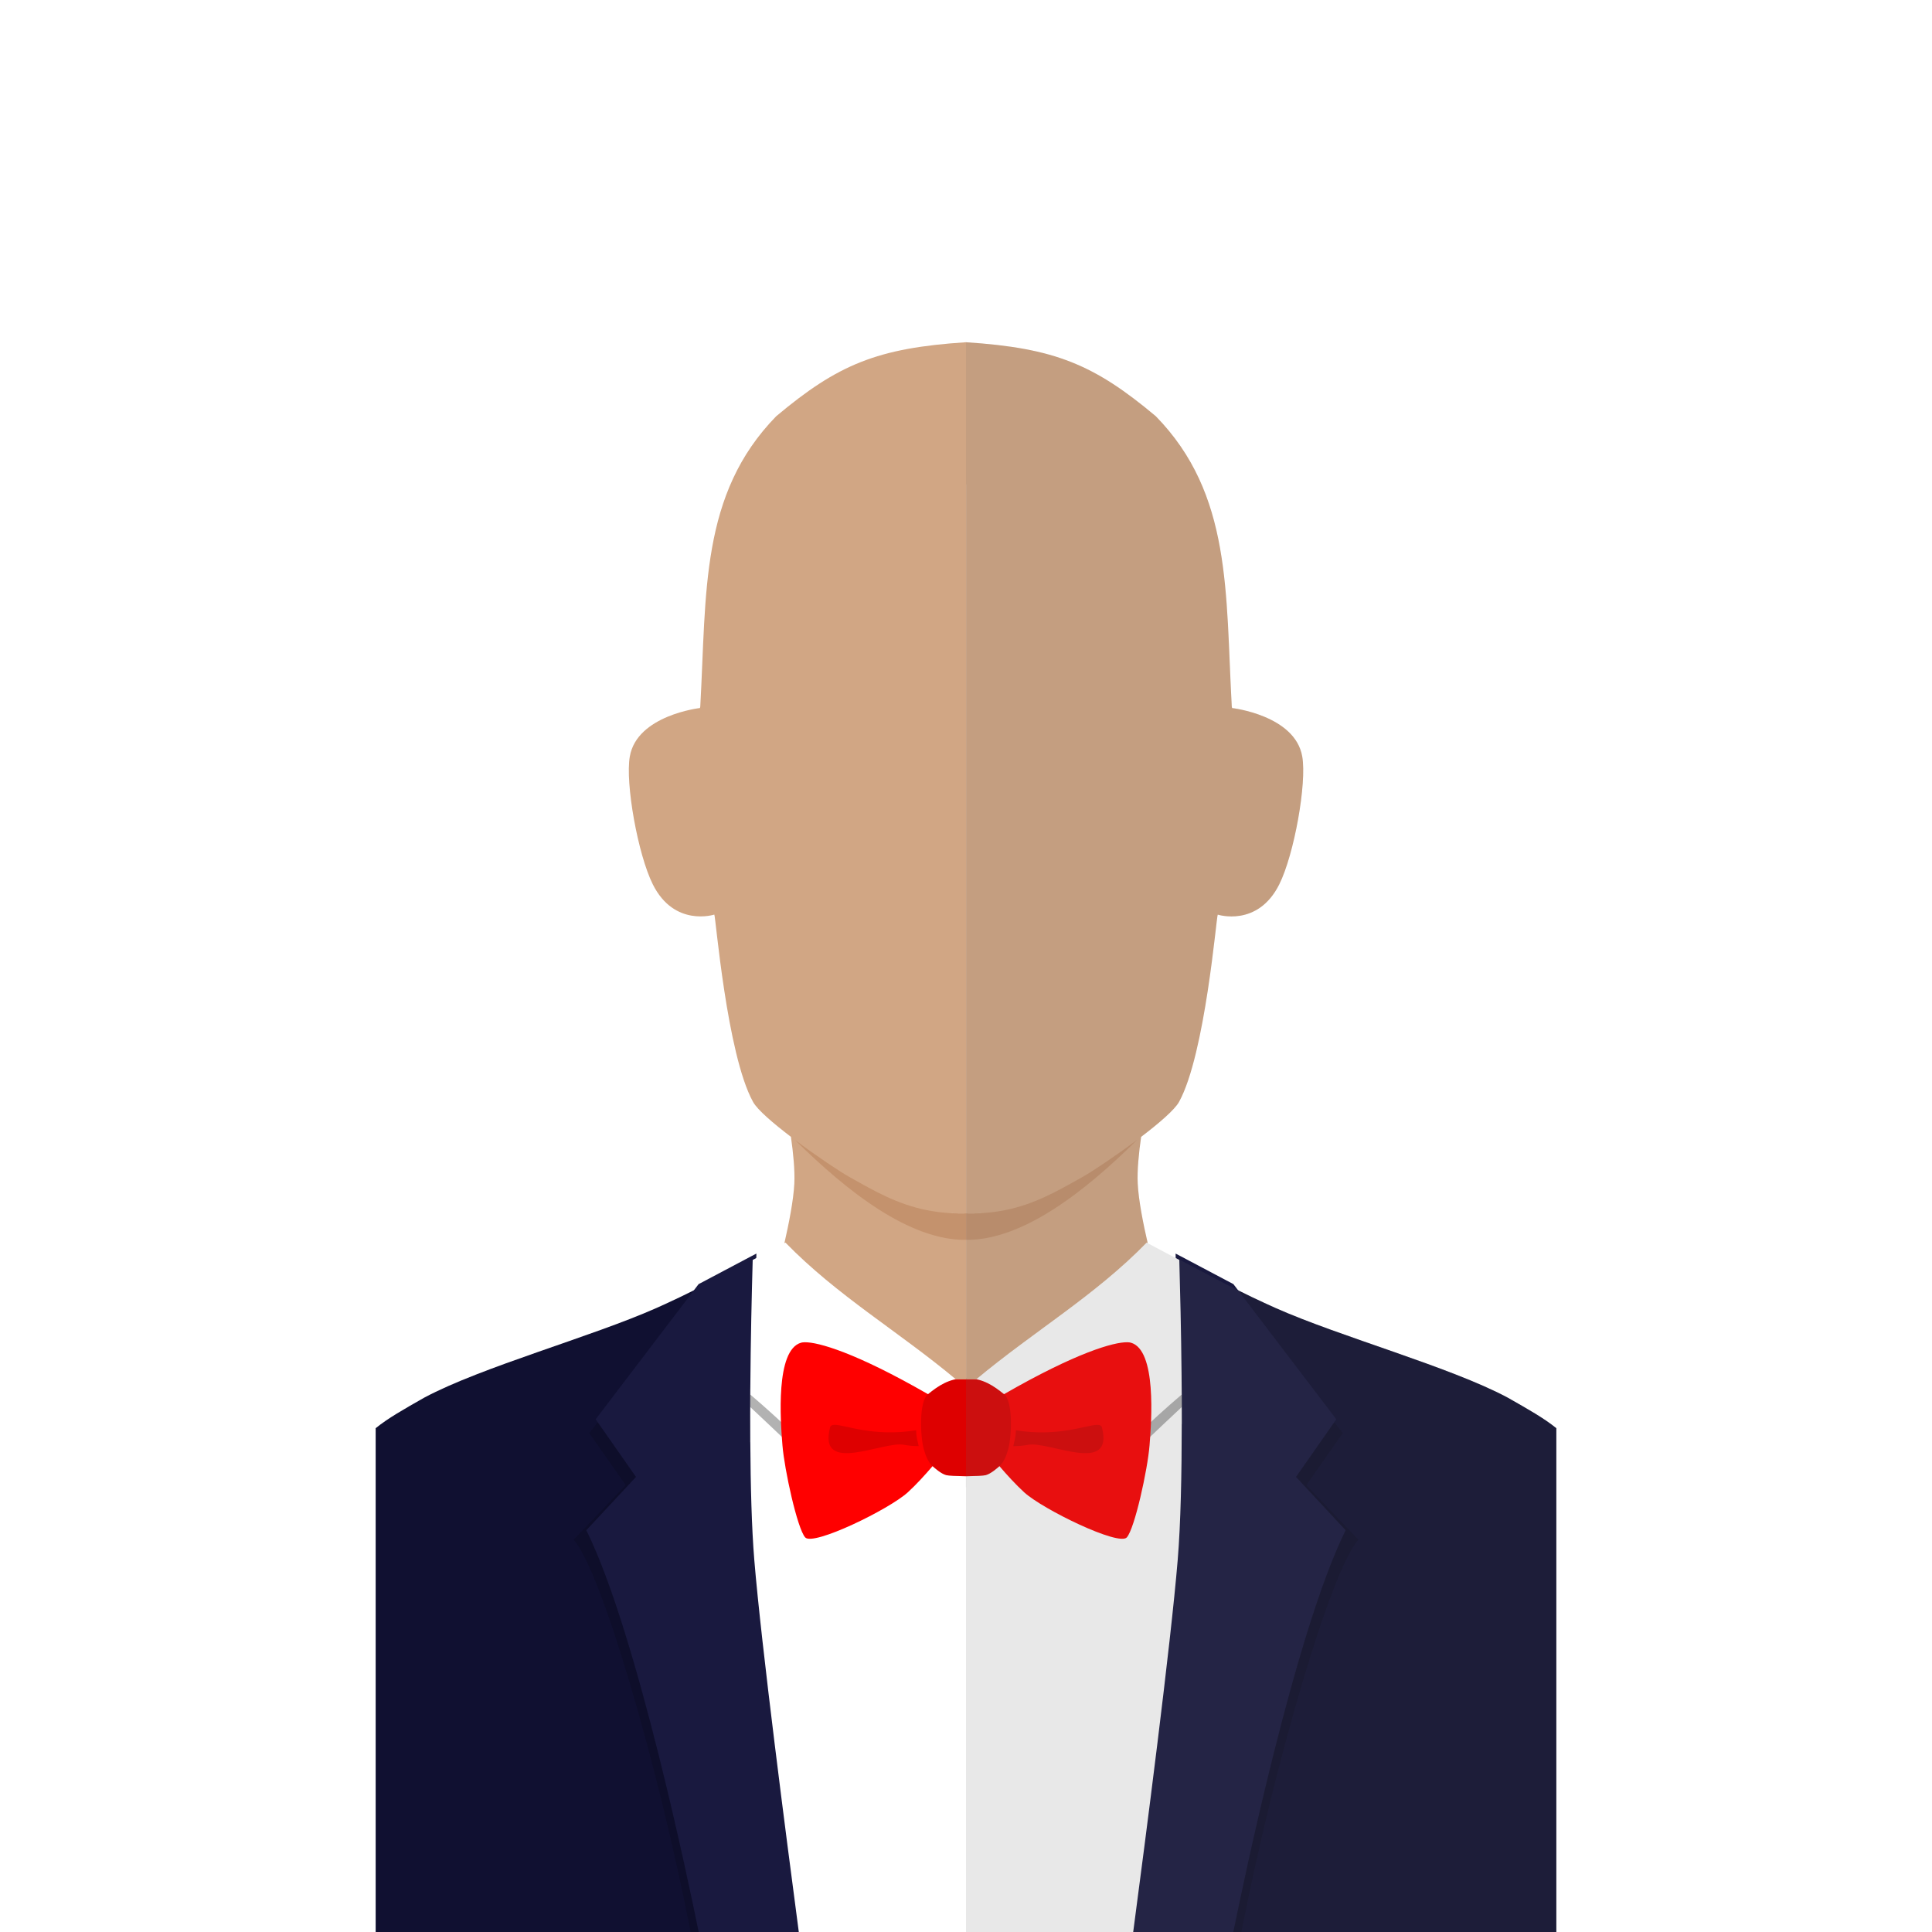
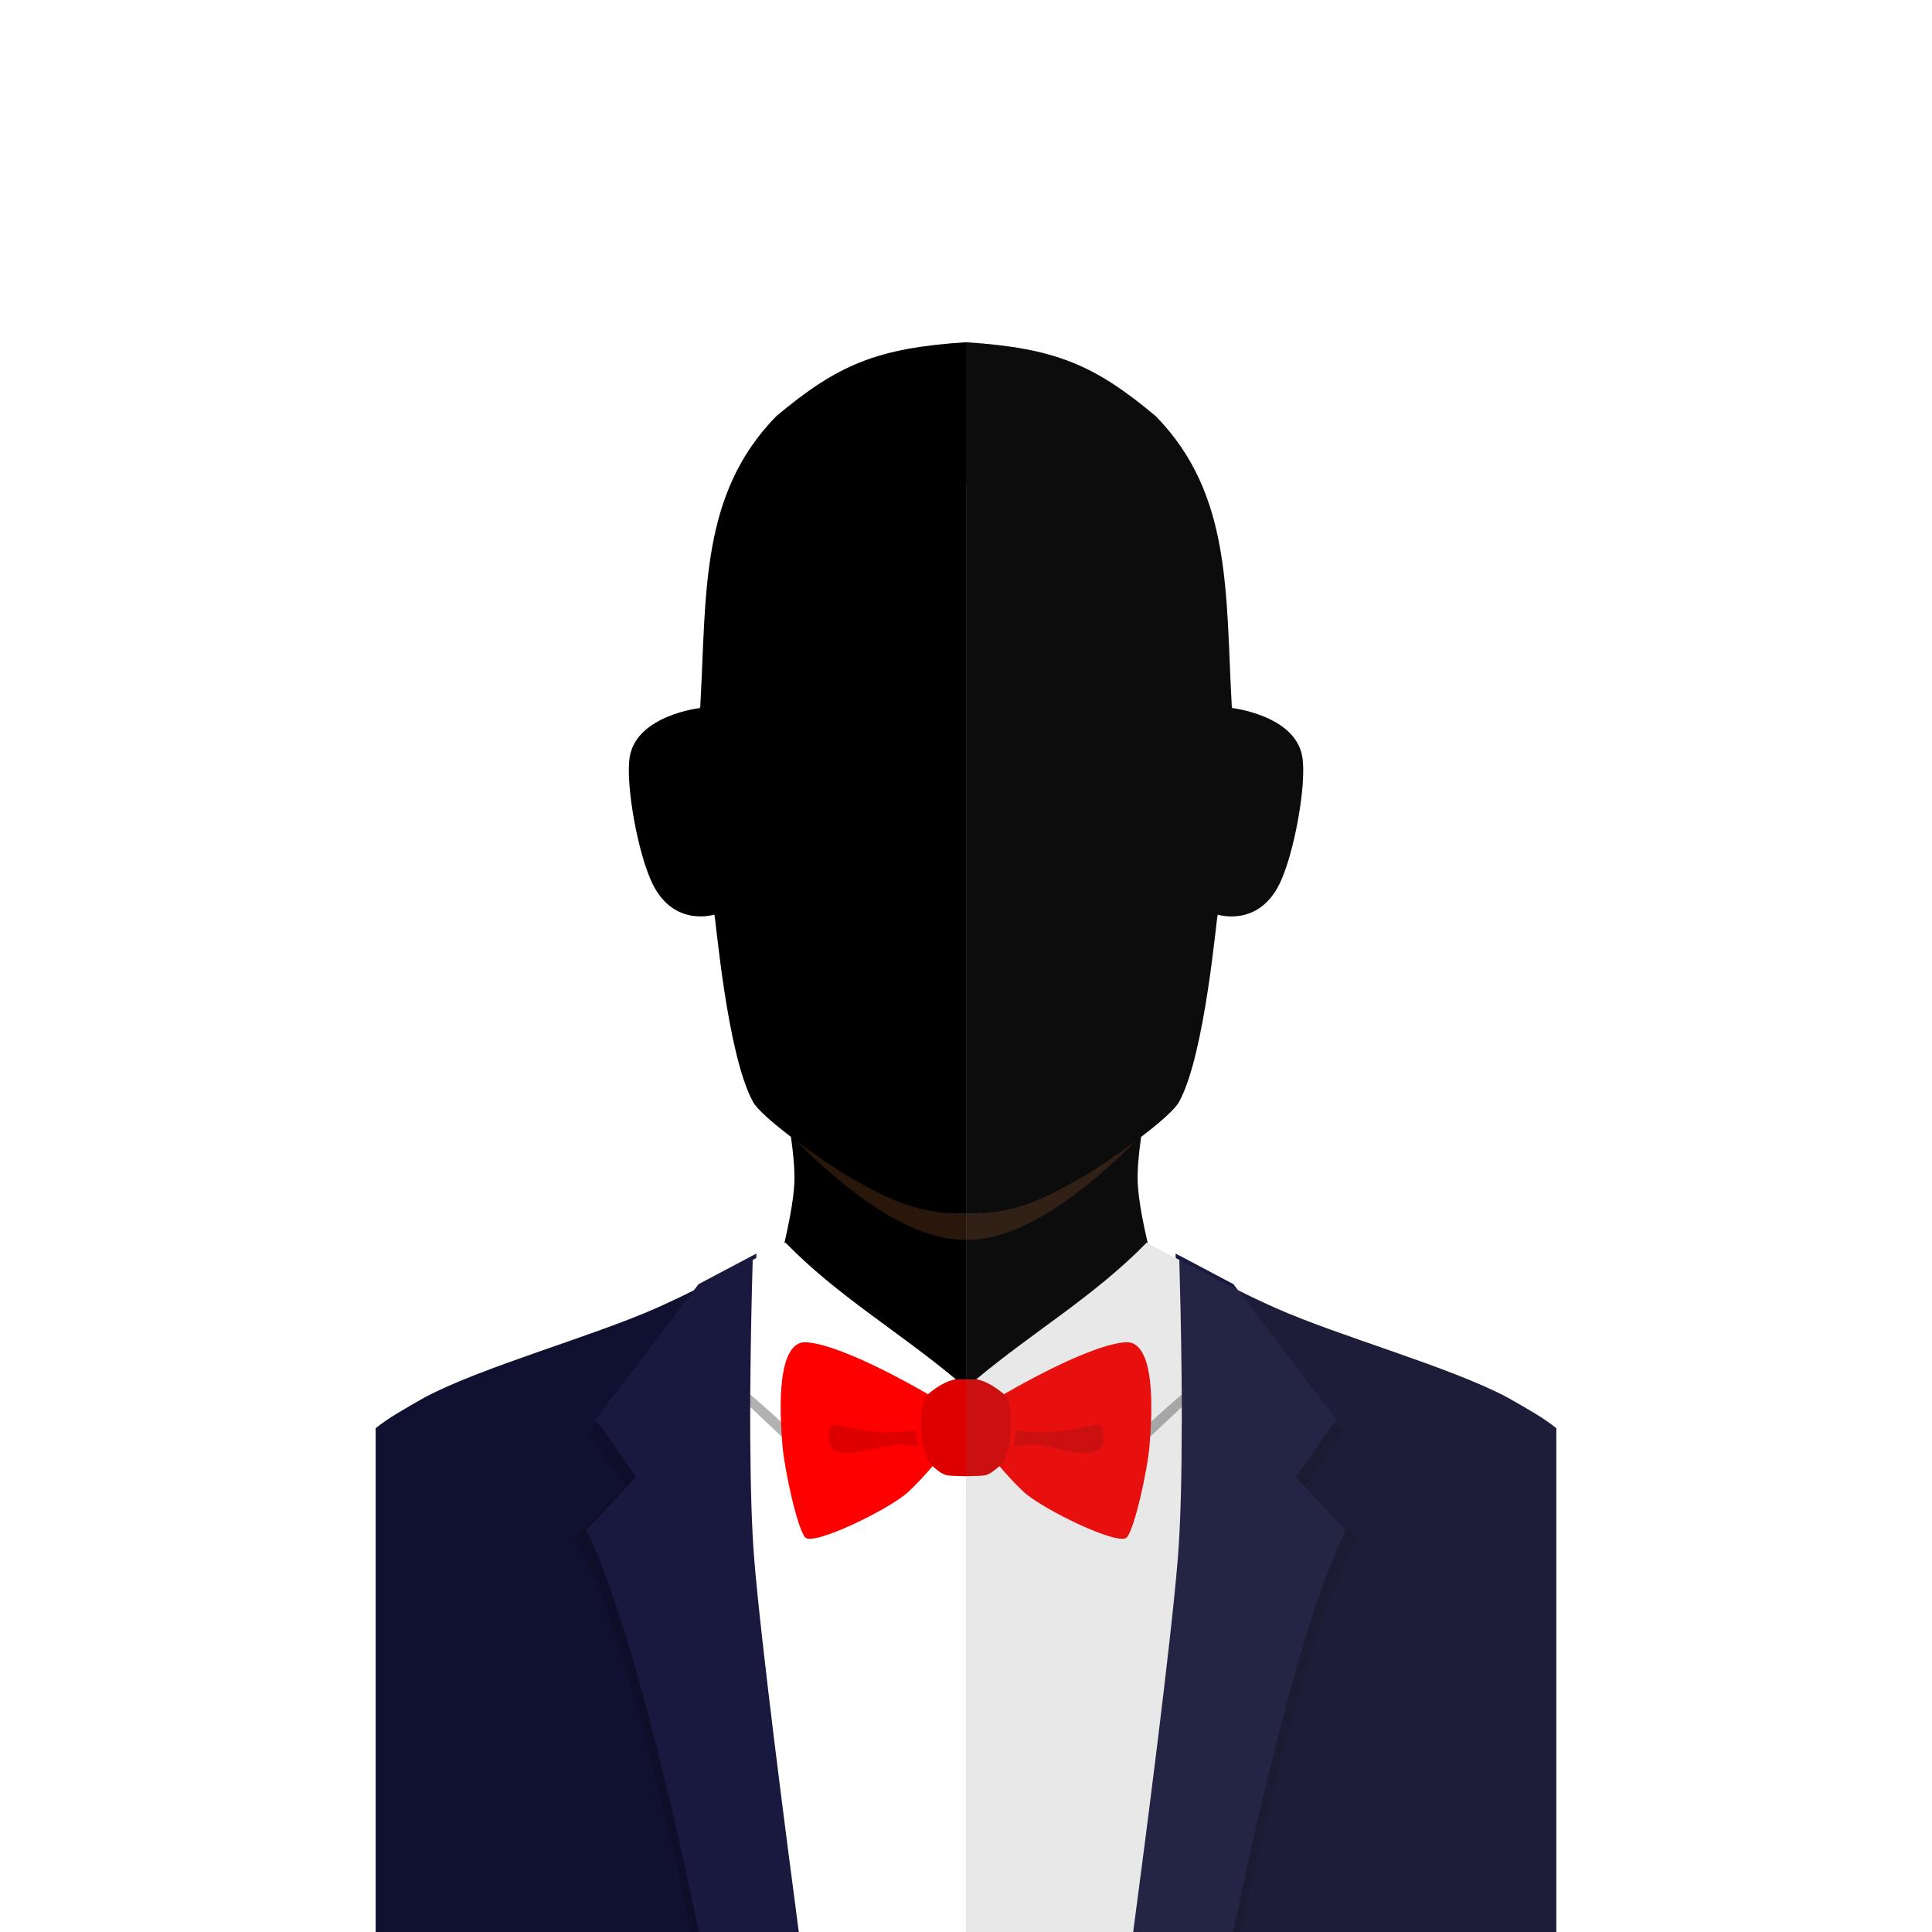
<svg xmlns="http://www.w3.org/2000/svg" height="500px" width="500px" viewBox="0 0 44 72" id="body-svg">
  <defs />
-   <g id="Body" style="display: inline;">
-     <path id="Suit" d="M 12.275 47.871 C 11.685 48.184 10.975 48.518 10.467 48.744 C 8.058 49.815 3.955 50.94 1.816 52.083 C 1.054 52.516 0.459 52.852 0 53.225 L 0 72 L 12.173 72 C 11.822 70.262 9.874 60.867 8.009 57.051 L 9.871 55.051 L 8.515 52.895 L 12.275 47.871 z M 31.725 47.871 L 35.485 52.895 L 34.129 55.051 L 35.991 57.051 C 34.126 60.867 32.178 70.262 31.826 72 L 44 72 L 44 53.225 C 43.541 52.852 42.946 52.516 42.183 52.083 C 40.045 50.94 35.942 49.815 33.533 48.744 C 33.025 48.518 32.315 48.184 31.725 47.871 z " style="fill-rule: evenodd; fill: rgb(16, 16, 49);" />
-     <path id="LapelShadow" d="M 8.362 52.896 L 7.962 53.407 L 9.32 55.347 L 7.38 57.379 C 8.412 58.533 10.529 65.793 11.739 72 L 12.173 72 C 11.822 70.263 9.874 60.868 8.009 57.052 L 9.871 55.052 L 8.362 52.896 z M 35.638 52.896 L 34.129 55.052 L 35.991 57.052 C 34.126 60.868 32.178 70.263 31.826 72 L 32.261 72 C 33.471 65.793 35.588 58.533 36.62 57.379 L 34.68 55.347 L 36.038 53.407 L 35.638 52.896 z " style="fill: rgb(0, 0, 0); fill-rule: evenodd; fill-opacity: 0.15;" />
-     <path id="Lapel" d="M 14.189 46.717 L 13.988 46.822 C 13.68 46.986 12.807 47.447 12.061 47.842 L 12.035 47.855 L 8.199 52.892 L 9.701 55.041 L 7.85 57.028 L 7.89 57.109 C 8.812 58.995 9.768 62.299 10.531 65.338 C 11.289 68.357 11.858 71.113 12.038 72 L 15.903 72 L 15.9 71.982 C 15.44 68.508 14.503 61.293 14.242 58.119 C 13.996 55.124 14.103 49.784 14.184 46.943 L 14.189 46.717 z M 29.811 46.717 L 29.816 46.943 C 29.897 49.784 30.004 55.124 29.758 58.119 C 29.497 61.293 28.56 68.508 28.1 71.982 L 28.097 72 L 31.963 72 C 32.143 71.113 32.711 68.357 33.469 65.338 C 34.232 62.299 35.188 58.995 36.109 57.109 L 36.149 57.028 L 34.299 55.041 L 35.801 52.892 L 31.965 47.855 L 31.94 47.842 C 31.193 47.447 30.32 46.986 30.012 46.822 L 29.811 46.717 z " style="fill-rule: evenodd; fill: rgb(25, 25, 63);" />
-     <path id="Shirt" d="M 15.27 46.309 C 15.202 46.344 14.329 46.807 14.051 46.954 C 14.015 48.217 13.975 49.912 13.962 51.753 L 13.961 51.752 C 13.956 52.414 13.956 53.084 13.96 53.745 L 13.962 53.748 C 13.972 55.374 14.012 56.935 14.11 58.13 C 14.372 61.314 15.309 68.525 15.769 72 L 18.12 72 L 21.999 72 L 21.999 55.421 L 22.001 55.421 L 22.001 72 L 25.88 72 L 28.231 72 C 28.691 68.525 29.628 61.314 29.89 58.13 C 30.002 56.769 30.039 54.934 30.04 53.068 L 30.043 53.064 C 30.043 52.699 30.042 52.333 30.04 51.969 C 30.039 51.95 30.039 51.932 30.039 51.913 C 30.038 51.796 30.037 51.68 30.036 51.564 C 30.036 51.461 30.035 51.357 30.034 51.255 C 30.034 51.23 30.034 51.205 30.033 51.18 L 30.033 51.18 C 30.017 49.562 29.981 48.085 29.949 46.954 C 29.671 46.807 28.798 46.344 28.73 46.309 C 26.791 48.299 24.539 49.6 22.369 51.412 C 22.369 51.412 22.362 51.407 22.362 51.407 L 22.001 51.407 L 22.001 51.674 L 21.999 51.674 L 21.999 51.407 L 21.637 51.407 C 21.638 51.407 21.631 51.412 21.631 51.412 C 19.461 49.6 17.209 48.299 15.27 46.309 z M 14.838 52.743 C 14.988 52.879 15.139 53.018 15.292 53.162 C 15.445 53.306 15.599 53.453 15.755 53.605 C 15.911 53.757 16.068 53.912 16.227 54.072 C 16.385 54.231 16.545 54.395 16.706 54.563 C 16.867 54.73 17.029 54.902 17.193 55.079 C 17.356 55.255 17.52 55.436 17.686 55.621 C 17.52 55.436 17.356 55.255 17.193 55.079 C 17.029 54.902 16.867 54.73 16.706 54.563 C 16.545 54.395 16.385 54.231 16.227 54.072 C 16.068 53.912 15.911 53.757 15.755 53.605 C 15.599 53.453 15.445 53.306 15.292 53.162 C 15.139 53.018 14.988 52.879 14.838 52.743 z M 29.162 52.743 C 29.012 52.879 28.861 53.018 28.708 53.162 C 28.555 53.306 28.401 53.453 28.245 53.605 C 28.089 53.757 27.931 53.912 27.773 54.072 C 27.614 54.231 27.455 54.395 27.294 54.563 C 27.133 54.73 26.97 54.902 26.807 55.079 C 26.644 55.255 26.48 55.436 26.314 55.621 C 26.254 55.532 26.193 55.444 26.132 55.358 C 26.193 55.444 26.254 55.532 26.314 55.621 C 26.48 55.436 26.644 55.255 26.807 55.079 C 26.97 54.902 27.133 54.73 27.294 54.563 C 27.455 54.395 27.614 54.231 27.773 54.072 C 27.931 53.912 28.089 53.757 28.245 53.605 C 28.401 53.453 28.555 53.306 28.708 53.162 C 28.861 53.018 29.012 52.879 29.162 52.743 z M 19.252 53.641 C 19.123 53.783 18.991 53.931 18.86 54.085 C 18.794 54.162 18.728 54.24 18.662 54.32 C 18.596 54.4 18.53 54.481 18.465 54.564 C 18.407 54.636 18.35 54.709 18.293 54.783 C 18.35 54.709 18.407 54.636 18.465 54.564 C 18.53 54.482 18.596 54.4 18.662 54.32 C 18.728 54.241 18.794 54.162 18.86 54.085 C 18.992 53.931 19.123 53.783 19.252 53.641 z M 25.394 54.389 C 25.431 54.434 25.467 54.479 25.503 54.524 C 25.467 54.479 25.431 54.434 25.394 54.389 z M 25.575 54.613 C 25.613 54.661 25.65 54.71 25.688 54.758 C 25.651 54.71 25.613 54.661 25.575 54.613 z M 18.24 54.852 C 18.197 54.907 18.155 54.964 18.113 55.02 C 18.155 54.964 18.197 54.908 18.24 54.852 z M 25.769 54.863 C 25.814 54.923 25.859 54.983 25.904 55.043 C 25.859 54.983 25.814 54.923 25.769 54.863 z M 25.935 55.084 C 25.988 55.157 26.042 55.231 26.095 55.305 C 26.042 55.231 25.988 55.157 25.935 55.084 z M 18.056 55.097 C 18.011 55.158 17.966 55.221 17.921 55.283 C 17.966 55.221 18.011 55.158 18.056 55.097 z " style="fill-rule: evenodd; fill: rgb(255, 255, 255);" />
-     <path id="CollarShadow" d="M 30.032 51.18 C 30.034 51.424 30.037 51.664 30.039 51.913 C 30.037 51.668 30.036 51.422 30.033 51.18 L 30.032 51.18 z M 21.999 51.674 L 21.999 55.195 L 21.999 55.421 L 22.001 55.421 L 22.001 55.195 L 22.001 51.674 L 21.999 51.674 z M 13.961 51.752 C 13.956 52.414 13.956 53.084 13.96 53.745 L 13.962 53.748 C 13.96 53.313 13.959 52.874 13.96 52.436 C 14.382 52.831 17.292 55.566 17.678 56.024 L 17.697 56.046 C 17.757 56.006 17.82 55.927 17.916 55.831 C 18.159 55.588 19.068 54.471 19.436 53.945 L 20.193 55.195 L 19.252 53.641 C 18.734 54.209 18.191 54.873 17.686 55.621 C 16.363 54.141 15.103 52.943 13.96 51.969 C 13.961 51.895 13.962 51.826 13.962 51.753 L 13.961 51.752 z M 30.04 51.969 C 28.897 52.943 27.637 54.141 26.314 55.621 C 25.807 54.871 25.265 54.208 24.748 53.641 L 24.564 53.945 C 24.932 54.471 25.841 55.588 26.084 55.831 C 26.18 55.927 26.243 56.006 26.303 56.046 L 26.322 56.024 C 26.708 55.566 29.618 52.831 30.04 52.436 C 30.04 52.646 30.04 52.857 30.04 53.068 L 30.043 53.064 C 30.043 52.699 30.042 52.333 30.04 51.969 z " style="fill: rgb(0, 0, 0); fill-rule: evenodd; fill-opacity: 0.304;" />
-     <g id="TieGroup" style="display: none;">
-       <path fill="#ff0000" id="Tie" d="M 20.389,55.195 18.12,72 h 3.879 V 55.195 Z m 1.611,0 V 72 h 3.879 L 23.61,55.195 Z" style="fill-rule: evenodd;" />
-       <path fill="#ff0000" id="TieKnot" d="m 21.637,51.407 c 0.023,-0.007 -1.103,0.811 -2.391,2.226 l 0.946,1.562 h 1.806 v -3.788 z m 0.363,0 v 3.788 h 1.806 l 0.946,-1.562 c -1.288,-1.415 -2.413,-2.233 -2.391,-2.226 z" style="fill-rule: evenodd;" />
-       <path id="TieTint" d="M 20.389,55.195 18.12,72 h 3.879 V 55.195 Z m 1.611,0 V 72 h 3.879 L 23.61,55.195 Z" style="fill: rgb(0, 0, 0); fill-opacity: 0.15; fill-rule: evenodd;" />
+   <g id="Body" style="display: inline">
+     <path id="Suit" d="M 12.275 47.871 C 11.685 48.184 10.975 48.518 10.467 48.744 C 8.058 49.815 3.955 50.94 1.816 52.083 C 1.054 52.516 0.459 52.852 0 53.225 L 0 72 L 12.173 72 C 11.822 70.262 9.874 60.867 8.009 57.051 L 9.871 55.051 L 8.515 52.895 L 12.275 47.871 z M 31.725 47.871 L 35.485 52.895 L 34.129 55.051 L 35.991 57.051 C 34.126 60.867 32.178 70.262 31.826 72 L 44 72 L 44 53.225 C 43.541 52.852 42.946 52.516 42.183 52.083 C 40.045 50.94 35.942 49.815 33.533 48.744 C 33.025 48.518 32.315 48.184 31.725 47.871 z " style="fill-rule: evenodd; fill: rgb(16, 16, 49)" />
+     <path id="LapelShadow" d="M 8.362 52.896 L 7.962 53.407 L 9.32 55.347 L 7.38 57.379 C 8.412 58.533 10.529 65.793 11.739 72 L 12.173 72 C 11.822 70.263 9.874 60.868 8.009 57.052 L 9.871 55.052 L 8.362 52.896 z M 35.638 52.896 L 34.129 55.052 L 35.991 57.052 C 34.126 60.868 32.178 70.263 31.826 72 L 32.261 72 C 33.471 65.793 35.588 58.533 36.62 57.379 L 34.68 55.347 L 36.038 53.407 L 35.638 52.896 z " style="fill: rgb(0, 0, 0); fill-rule: evenodd; fill-opacity: 0.15" />
+     <path id="Lapel" d="M 14.189 46.717 L 13.988 46.822 C 13.68 46.986 12.807 47.447 12.061 47.842 L 12.035 47.855 L 8.199 52.892 L 9.701 55.041 L 7.85 57.028 L 7.89 57.109 C 8.812 58.995 9.768 62.299 10.531 65.338 C 11.289 68.357 11.858 71.113 12.038 72 L 15.903 72 L 15.9 71.982 C 15.44 68.508 14.503 61.293 14.242 58.119 C 13.996 55.124 14.103 49.784 14.184 46.943 L 14.189 46.717 z M 29.811 46.717 L 29.816 46.943 C 29.897 49.784 30.004 55.124 29.758 58.119 C 29.497 61.293 28.56 68.508 28.1 71.982 L 28.097 72 L 31.963 72 C 32.143 71.113 32.711 68.357 33.469 65.338 C 34.232 62.299 35.188 58.995 36.109 57.109 L 36.149 57.028 L 34.299 55.041 L 35.801 52.892 L 31.965 47.855 L 31.94 47.842 C 31.193 47.447 30.32 46.986 30.012 46.822 L 29.811 46.717 z " style="fill-rule: evenodd; fill: rgb(25, 25, 63)" />
+     <path id="Shirt" d="M 15.27 46.309 C 15.202 46.344 14.329 46.807 14.051 46.954 C 14.015 48.217 13.975 49.912 13.962 51.753 L 13.961 51.752 C 13.956 52.414 13.956 53.084 13.96 53.745 L 13.962 53.748 C 13.972 55.374 14.012 56.935 14.11 58.13 C 14.372 61.314 15.309 68.525 15.769 72 L 18.12 72 L 21.999 72 L 21.999 55.421 L 22.001 55.421 L 22.001 72 L 25.88 72 L 28.231 72 C 28.691 68.525 29.628 61.314 29.89 58.13 C 30.002 56.769 30.039 54.934 30.04 53.068 L 30.043 53.064 C 30.043 52.699 30.042 52.333 30.04 51.969 C 30.039 51.95 30.039 51.932 30.039 51.913 C 30.038 51.796 30.037 51.68 30.036 51.564 C 30.036 51.461 30.035 51.357 30.034 51.255 C 30.034 51.23 30.034 51.205 30.033 51.18 L 30.033 51.18 C 30.017 49.562 29.981 48.085 29.949 46.954 C 29.671 46.807 28.798 46.344 28.73 46.309 C 26.791 48.299 24.539 49.6 22.369 51.412 C 22.369 51.412 22.362 51.407 22.362 51.407 L 22.001 51.407 L 22.001 51.674 L 21.999 51.674 L 21.999 51.407 L 21.637 51.407 C 21.638 51.407 21.631 51.412 21.631 51.412 C 19.461 49.6 17.209 48.299 15.27 46.309 z M 14.838 52.743 C 14.988 52.879 15.139 53.018 15.292 53.162 C 15.445 53.306 15.599 53.453 15.755 53.605 C 15.911 53.757 16.068 53.912 16.227 54.072 C 16.385 54.231 16.545 54.395 16.706 54.563 C 16.867 54.73 17.029 54.902 17.193 55.079 C 17.356 55.255 17.52 55.436 17.686 55.621 C 17.52 55.436 17.356 55.255 17.193 55.079 C 17.029 54.902 16.867 54.73 16.706 54.563 C 16.545 54.395 16.385 54.231 16.227 54.072 C 16.068 53.912 15.911 53.757 15.755 53.605 C 15.599 53.453 15.445 53.306 15.292 53.162 C 15.139 53.018 14.988 52.879 14.838 52.743 z M 29.162 52.743 C 29.012 52.879 28.861 53.018 28.708 53.162 C 28.555 53.306 28.401 53.453 28.245 53.605 C 28.089 53.757 27.931 53.912 27.773 54.072 C 27.614 54.231 27.455 54.395 27.294 54.563 C 27.133 54.73 26.97 54.902 26.807 55.079 C 26.644 55.255 26.48 55.436 26.314 55.621 C 26.254 55.532 26.193 55.444 26.132 55.358 C 26.193 55.444 26.254 55.532 26.314 55.621 C 26.48 55.436 26.644 55.255 26.807 55.079 C 26.97 54.902 27.133 54.73 27.294 54.563 C 27.455 54.395 27.614 54.231 27.773 54.072 C 27.931 53.912 28.089 53.757 28.245 53.605 C 28.401 53.453 28.555 53.306 28.708 53.162 C 28.861 53.018 29.012 52.879 29.162 52.743 z M 19.252 53.641 C 19.123 53.783 18.991 53.931 18.86 54.085 C 18.794 54.162 18.728 54.24 18.662 54.32 C 18.596 54.4 18.53 54.481 18.465 54.564 C 18.407 54.636 18.35 54.709 18.293 54.783 C 18.35 54.709 18.407 54.636 18.465 54.564 C 18.53 54.482 18.596 54.4 18.662 54.32 C 18.728 54.241 18.794 54.162 18.86 54.085 C 18.992 53.931 19.123 53.783 19.252 53.641 z M 25.394 54.389 C 25.431 54.434 25.467 54.479 25.503 54.524 C 25.467 54.479 25.431 54.434 25.394 54.389 z M 25.575 54.613 C 25.613 54.661 25.65 54.71 25.688 54.758 C 25.651 54.71 25.613 54.661 25.575 54.613 z M 18.24 54.852 C 18.197 54.907 18.155 54.964 18.113 55.02 C 18.155 54.964 18.197 54.908 18.24 54.852 z M 25.769 54.863 C 25.814 54.923 25.859 54.983 25.904 55.043 C 25.859 54.983 25.814 54.923 25.769 54.863 z M 25.935 55.084 C 25.988 55.157 26.042 55.231 26.095 55.305 C 26.042 55.231 25.988 55.157 25.935 55.084 z M 18.056 55.097 C 18.011 55.158 17.966 55.221 17.921 55.283 C 17.966 55.221 18.011 55.158 18.056 55.097 z " style="fill-rule: evenodd; fill: rgb(255, 255, 255)" />
+     <path id="CollarShadow" d="M 30.032 51.18 C 30.034 51.424 30.037 51.664 30.039 51.913 C 30.037 51.668 30.036 51.422 30.033 51.18 L 30.032 51.18 z M 21.999 51.674 L 21.999 55.195 L 21.999 55.421 L 22.001 55.421 L 22.001 55.195 L 22.001 51.674 L 21.999 51.674 z M 13.961 51.752 C 13.956 52.414 13.956 53.084 13.96 53.745 L 13.962 53.748 C 13.96 53.313 13.959 52.874 13.96 52.436 C 14.382 52.831 17.292 55.566 17.678 56.024 L 17.697 56.046 C 17.757 56.006 17.82 55.927 17.916 55.831 C 18.159 55.588 19.068 54.471 19.436 53.945 L 20.193 55.195 L 19.252 53.641 C 18.734 54.209 18.191 54.873 17.686 55.621 C 16.363 54.141 15.103 52.943 13.96 51.969 C 13.961 51.895 13.962 51.826 13.962 51.753 L 13.961 51.752 z M 30.04 51.969 C 28.897 52.943 27.637 54.141 26.314 55.621 C 25.807 54.871 25.265 54.208 24.748 53.641 L 24.564 53.945 C 24.932 54.471 25.841 55.588 26.084 55.831 C 26.18 55.927 26.243 56.006 26.303 56.046 L 26.322 56.024 C 26.708 55.566 29.618 52.831 30.04 52.436 C 30.04 52.646 30.04 52.857 30.04 53.068 L 30.043 53.064 C 30.043 52.699 30.042 52.333 30.04 51.969 z " style="fill: rgb(0, 0, 0); fill-rule: evenodd; fill-opacity: 0.304" />
+     <g id="TieGroup" style="display: none">
+       <path fill="#ff0000" id="Tie" d="M 20.389,55.195 18.12,72 h 3.879 V 55.195 Z m 1.611,0 V 72 h 3.879 L 23.61,55.195 Z" style="fill-rule: evenodd" />
+       <path fill="#ff0000" id="TieKnot" d="m 21.637,51.407 c 0.023,-0.007 -1.103,0.811 -2.391,2.226 l 0.946,1.562 h 1.806 v -3.788 z m 0.363,0 v 3.788 h 1.806 l 0.946,-1.562 c -1.288,-1.415 -2.413,-2.233 -2.391,-2.226 z" style="fill-rule: evenodd" />
+       <path id="TieTint" d="M 20.389,55.195 18.12,72 h 3.879 V 55.195 Z m 1.611,0 V 72 h 3.879 L 23.61,55.195 Z" style="fill: rgb(0, 0, 0); fill-opacity: 0.15; fill-rule: evenodd" />
    </g>
-     <g id="BowtieGroup" style="display: inline;">
-       <path fill="#ff0000" d="m 15.995,50.022 c -0.056,6.37e-4 -0.101,0.006 -0.136,0.015 -0.968,0.265 -0.773,2.923 -0.699,3.83 0.074,0.907 0.552,3.091 0.846,3.427 0.294,0.336 3.127,-1.042 3.826,-1.68 0.319,-0.292 0.653,-0.66 0.922,-0.975 3.6e-4,3.26e-4 7.05e-4,7.4e-4 0.001,10e-4 0.058,0.053 0.315,0.286 0.513,0.335 0.085,0.021 0.357,0.034 0.732,0.04 0.375,-0.006 0.647,-0.018 0.732,-0.04 0.198,-0.05 0.455,-0.283 0.513,-0.335 3.28e-4,-2.93e-4 6.73e-4,-7.07e-4 0.001,-10e-4 0.269,0.315 0.603,0.683 0.922,0.975 0.699,0.638 3.531,2.016 3.826,1.68 0.294,-0.336 0.773,-2.52 0.846,-3.427 0.074,-0.907 0.268,-3.565 -0.699,-3.83 -0.034,-0.009 -0.079,-0.015 -0.136,-0.015 -0.499,-0.006 -1.883,0.379 -4.589,1.935 -0.375,-0.302 -0.782,-0.596 -1.416,-0.596 -0.634,0 -1.041,0.294 -1.416,0.596 -2.706,-1.556 -4.09,-1.94 -4.589,-1.935 z" id="Bowtie" style="fill-rule: evenodd;" />
-       <path d="m 20.579,51.961 c -0.336,0.269 -0.285,1.579 -0.151,2.049 0.068,0.239 0.16,0.48 0.327,0.631 0.058,0.053 0.315,0.286 0.513,0.335 0.085,0.021 0.357,0.034 0.732,0.04 0.375,-0.006 0.647,-0.018 0.732,-0.04 0.198,-0.05 0.455,-0.283 0.513,-0.335 0.167,-0.151 0.259,-0.392 0.327,-0.631 0.134,-0.47 0.185,-1.781 -0.151,-2.049 -0.377,-0.303 -0.784,-0.6 -1.421,-0.6 -0.637,0 -1.044,0.296 -1.421,0.6 z m -3.483,1.139 c -0.09,0.002 -0.145,0.029 -0.162,0.096 -0.46,1.789 1.983,0.496 2.755,0.647 0.178,0.035 0.365,0.049 0.548,0.05 -0.041,-0.212 -0.092,-0.309 -0.095,-0.592 -1.598,0.261 -2.656,-0.209 -3.046,-0.202 z m 9.785,0 c -0.408,0.01 -1.456,0.458 -3.023,0.202 -0.003,0.282 -0.054,0.38 -0.095,0.592 0.183,-0.002 0.371,-0.015 0.548,-0.05 0.773,-0.151 3.215,1.142 2.755,-0.647 -0.019,-0.073 -0.082,-0.099 -0.186,-0.096 z" id="BowtieShadow" style="fill: rgb(0, 0, 0); fill-opacity: 0.13; fill-rule: evenodd;" />
+     <g id="BowtieGroup" style="display: inline">
+       <path fill="#ff0000" d="m 15.995,50.022 c -0.056,6.37e-4 -0.101,0.006 -0.136,0.015 -0.968,0.265 -0.773,2.923 -0.699,3.83 0.074,0.907 0.552,3.091 0.846,3.427 0.294,0.336 3.127,-1.042 3.826,-1.68 0.319,-0.292 0.653,-0.66 0.922,-0.975 3.6e-4,3.26e-4 7.05e-4,7.4e-4 0.001,10e-4 0.058,0.053 0.315,0.286 0.513,0.335 0.085,0.021 0.357,0.034 0.732,0.04 0.375,-0.006 0.647,-0.018 0.732,-0.04 0.198,-0.05 0.455,-0.283 0.513,-0.335 3.28e-4,-2.93e-4 6.73e-4,-7.07e-4 0.001,-10e-4 0.269,0.315 0.603,0.683 0.922,0.975 0.699,0.638 3.531,2.016 3.826,1.68 0.294,-0.336 0.773,-2.52 0.846,-3.427 0.074,-0.907 0.268,-3.565 -0.699,-3.83 -0.034,-0.009 -0.079,-0.015 -0.136,-0.015 -0.499,-0.006 -1.883,0.379 -4.589,1.935 -0.375,-0.302 -0.782,-0.596 -1.416,-0.596 -0.634,0 -1.041,0.294 -1.416,0.596 -2.706,-1.556 -4.09,-1.94 -4.589,-1.935 z" id="Bowtie" style="fill-rule: evenodd" />
+       <path d="m 20.579,51.961 c -0.336,0.269 -0.285,1.579 -0.151,2.049 0.068,0.239 0.16,0.48 0.327,0.631 0.058,0.053 0.315,0.286 0.513,0.335 0.085,0.021 0.357,0.034 0.732,0.04 0.375,-0.006 0.647,-0.018 0.732,-0.04 0.198,-0.05 0.455,-0.283 0.513,-0.335 0.167,-0.151 0.259,-0.392 0.327,-0.631 0.134,-0.47 0.185,-1.781 -0.151,-2.049 -0.377,-0.303 -0.784,-0.6 -1.421,-0.6 -0.637,0 -1.044,0.296 -1.421,0.6 z m -3.483,1.139 c -0.09,0.002 -0.145,0.029 -0.162,0.096 -0.46,1.789 1.983,0.496 2.755,0.647 0.178,0.035 0.365,0.049 0.548,0.05 -0.041,-0.212 -0.092,-0.309 -0.095,-0.592 -1.598,0.261 -2.656,-0.209 -3.046,-0.202 z m 9.785,0 c -0.408,0.01 -1.456,0.458 -3.023,0.202 -0.003,0.282 -0.054,0.38 -0.095,0.592 0.183,-0.002 0.371,-0.015 0.548,-0.05 0.773,-0.151 3.215,1.142 2.755,-0.647 -0.019,-0.073 -0.082,-0.099 -0.186,-0.096 z" id="BowtieShadow" style="fill: rgb(0, 0, 0); fill-opacity: 0.13; fill-rule: evenodd" />
    </g>
-     <path fill="#d1a684" id="Head" d="m 22,12.754 c -3.311,0.214 -4.781,0.835 -7.072,2.757 -2.841,2.911 -2.594,6.565 -2.831,10.823 -10e-4,0.004 -0.013,0.052 -0.013,0.052 0,0 -2.345,0.267 -2.613,1.807 -0.174,0.998 0.301,3.652 0.858,4.766 0.804,1.607 2.291,1.125 2.291,1.125 0.048,0.028 0.463,5.204 1.444,6.981 0.161,0.293 0.749,0.797 1.412,1.302 0.086,0.602 0.15,1.25 0.126,1.741 -0.031,0.626 -0.206,1.506 -0.37,2.221 0.004,-0.002 0.037,-0.02 0.039,-0.021 1.94,1.99 4.191,3.291 6.362,5.104 0.004,-0.004 0.007,-0.006 0.006,-0.006 h 0.362 v -6.188 c -0.118,0.003 -0.232,0.003 -0.345,5.17e-4 0.112,0.003 0.227,0.003 0.345,-5.17e-4 v -27.168 c 3.6e-4,-2e-5 7.14e-4,2.2e-5 10e-4,0 3.2e-4,2.2e-5 6.73e-4,-2e-5 0.001,0 v 27.168 c 0.118,0.003 0.232,0.003 0.345,5.17e-4 -0.112,0.003 -0.227,0.003 -0.345,-5.17e-4 v 6.188 h 0.362 c -0.001,-3e-4 0.001,0.002 0.006,0.006 2.171,-1.812 4.422,-3.113 6.362,-5.104 0.002,0.001 0.035,0.019 0.039,0.021 C 28.606,45.615 28.431,44.735 28.4,44.109 c -0.025,-0.492 0.04,-1.139 0.126,-1.741 0.662,-0.504 1.25,-1.009 1.412,-1.302 0.981,-1.778 1.396,-6.953 1.444,-6.981 0,0 1.487,0.482 2.291,-1.125 0.557,-1.114 1.032,-3.768 0.858,-4.766 -0.268,-1.54 -2.613,-1.807 -2.613,-1.807 0,0 -0.012,-0.047 -0.013,-0.052 -0.237,-4.258 0.01,-7.912 -2.831,-10.823 -2.292,-1.922 -3.761,-2.543 -7.072,-2.757 z m -6.464,29.66 c 0.069,0.052 0.139,0.105 0.209,0.157 -0.07,-0.052 -0.14,-0.104 -0.209,-0.157 z m 0.265,0.198 c 0.167,0.123 0.334,0.242 0.498,0.358 -0.164,-0.116 -0.331,-0.235 -0.498,-0.358 z m 12.397,0 c -0.171,0.126 -0.341,0.248 -0.508,0.366 0.167,-0.118 0.338,-0.24 0.508,-0.366 z m -0.585,0.42 c -0.155,0.108 -0.303,0.21 -0.443,0.305 0.141,-0.095 0.289,-0.196 0.443,-0.305 z m -11.213,0.01 c 0.156,0.109 0.307,0.213 0.449,0.308 -0.142,-0.096 -0.292,-0.198 -0.449,-0.308 z m 0.535,0.366 c 0.147,0.098 0.285,0.188 0.402,0.262 -0.117,-0.074 -0.253,-0.163 -0.402,-0.262 z m 10.112,0.011 c -0.146,0.097 -0.278,0.183 -0.394,0.256 0.113,-0.072 0.251,-0.161 0.394,-0.256 z m -9.654,0.286 c 0.046,0.029 0.092,0.058 0.131,0.081 0.053,0.032 0.098,0.059 0.136,0.08 -0.038,-0.021 -0.084,-0.048 -0.136,-0.08 -0.039,-0.023 -0.086,-0.053 -0.131,-0.081 z m 9.076,0.084 c -0.05,0.03 -0.095,0.056 -0.131,0.076 0.036,-0.02 0.081,-0.046 0.131,-0.076 z M 18.13,44.126 c 0.128,0.071 0.258,0.141 0.389,0.21 -0.131,-0.069 -0.26,-0.139 -0.389,-0.21 z m 7.74,0 c -0.128,0.071 -0.257,0.141 -0.389,0.21 0.131,-0.069 0.261,-0.139 0.389,-0.21 z m -4.775,1.056 c 0.042,0.004 0.084,0.009 0.127,0.013 -0.043,-0.004 -0.085,-0.008 -0.127,-0.013 z m 1.81,0 c -0.042,0.005 -0.084,0.009 -0.127,0.013 0.043,-0.004 0.085,-0.008 0.127,-0.013 z m -1.572,0.022 c 0.097,0.007 0.196,0.012 0.298,0.015 -0.052,-0.001 -0.103,-0.003 -0.154,-0.006 -0.003,-1.57e-4 -0.006,-3.56e-4 -0.009,-5.17e-4 -0.045,-0.002 -0.09,-0.005 -0.134,-0.009 z m 1.334,0 c -0.044,0.003 -0.089,0.006 -0.134,0.009 -0.003,1.61e-4 -0.006,3.6e-4 -0.009,5.17e-4 -0.05,0.003 -0.101,0.004 -0.153,0.006 0.101,-0.003 0.199,-0.008 0.296,-0.015 z" style="fill-rule: evenodd;" />
-     <path id="NeckShadow" d="m 15.625,42.48 c 1.954,1.935 4.277,3.751 6.375,3.725 2.099,0.026 4.422,-1.79 6.375,-3.725 -0.818,0.613 -1.706,1.201 -2.032,1.382 -0.001,7e-4 -0.003,0.002 -0.004,0.003 h -5.17e-4 c -0.175,0.097 -0.35,0.196 -0.528,0.294 -0.059,0.033 -0.119,0.065 -0.178,0.097 -0.866,0.468 -1.805,0.892 -3.1,0.957 -3.2e-4,1.8e-5 -6.93e-4,-1.7e-5 -0.001,0 -10e-4,4.3e-5 -0.002,-4.2e-5 -0.003,0 -0.002,1.28e-4 -0.005,4.04e-4 -0.007,5.17e-4 -0.048,0.002 -0.097,0.004 -0.146,0.006 -0.018,4.6e-4 -0.037,6.82e-4 -0.055,10e-4 -0.031,5.63e-4 -0.063,8.64e-4 -0.095,0.001 -0.027,1.52e-4 -0.054,1.52e-4 -0.081,0 -0.048,-3e-4 -0.097,-7.67e-4 -0.146,-0.002 h -5.16e-4 -5.17e-4 c -0.049,0.001 -0.098,0.002 -0.146,0.002 -0.027,1.52e-4 -0.054,1.52e-4 -0.081,0 -0.032,-1.69e-4 -0.063,-4.7e-4 -0.095,-0.001 -0.018,-3.52e-4 -0.037,-5.74e-4 -0.055,-10e-4 -0.049,-0.001 -0.098,-0.003 -0.146,-0.006 -0.002,-1.13e-4 -0.005,-3.89e-4 -0.007,-5.17e-4 -8.5e-4,-4.2e-5 -0.002,4.3e-5 -0.003,0 -3.4e-4,-1.7e-5 -7.13e-4,1.8e-5 -0.001,0 -1.295,-0.065 -2.234,-0.489 -3.1,-0.957 -0.06,-0.032 -0.119,-0.065 -0.178,-0.097 -0.177,-0.098 -0.352,-0.197 -0.528,-0.294 h -5.17e-4 c -9.99e-4,-6.7e-4 -0.003,-0.002 -0.004,-0.003 -0.326,-0.181 -1.214,-0.77 -2.032,-1.382 z" style="fill: rgb(160, 90, 44); fill-opacity: 0.261; fill-rule: evenodd;" />
-     <path d="m 28.729,46.309 c 0.068,0.036 0.941,0.498 1.219,0.645 0.005,0.186 0.011,0.402 0.016,0.606 -0.005,-0.208 -0.011,-0.433 -0.016,-0.621 0.285,0.151 1.08,0.571 1.784,0.944 l -0.008,-0.011 c 0.59,0.312 1.3,0.646 1.808,0.872 2.409,1.071 6.512,2.197 8.651,3.339 0.762,0.433 1.357,0.77 1.816,1.142 V 72 H 32.26 v 5.16e-4 H 31.826 28.23 V 72 H 25.879 22 v -16.805 -3.788 h 0.362 c -0.001,-3.39e-4 0.001,0.002 0.006,0.006 2.171,-1.812 4.422,-3.113 6.362,-5.104 z" id="RightTint" style="fill: rgb(102, 102, 102); fill-opacity: 0.15; fill-rule: evenodd;" />
-     <path d="m 22,12.754 v 5.297 c 3.6e-4,2e-5 7.06e-4,-2.1e-5 10e-4,0 v 27.168 h -5.17e-4 -5.16e-4 v 0.986 c 2.76e-4,4e-6 7.23e-4,-5e-6 0.001,0 v 5.202 h 0.362 c -0.001,-3e-4 0.001,0.002 0.006,0.006 2.171,-1.812 4.422,-3.113 6.362,-5.104 0.002,0.001 0.035,0.019 0.039,0.021 -0.164,-0.715 -0.339,-1.594 -0.37,-2.221 -0.025,-0.492 0.04,-1.139 0.126,-1.741 0.662,-0.504 1.25,-1.009 1.412,-1.302 0.981,-1.778 1.396,-6.953 1.444,-6.981 0,0 1.487,0.482 2.291,-1.125 0.557,-1.114 1.032,-3.768 0.858,-4.766 C 34.263,26.653 31.917,26.386 31.917,26.386 c 0,0 -0.012,-0.047 -0.013,-0.051 -0.237,-4.258 0.01,-7.913 -2.831,-10.824 -2.292,-1.922 -3.761,-2.543 -7.072,-2.757 z" id="HeadTint" style="fill: rgb(102, 102, 102); fill-opacity: 0.123; fill-rule: evenodd;" />
+     <path id="Head" d="m 22,12.754 c -3.311,0.214 -4.781,0.835 -7.072,2.757 -2.841,2.911 -2.594,6.565 -2.831,10.823 -10e-4,0.004 -0.013,0.052 -0.013,0.052 0,0 -2.345,0.267 -2.613,1.807 -0.174,0.998 0.301,3.652 0.858,4.766 0.804,1.607 2.291,1.125 2.291,1.125 0.048,0.028 0.463,5.204 1.444,6.981 0.161,0.293 0.749,0.797 1.412,1.302 0.086,0.602 0.15,1.25 0.126,1.741 -0.031,0.626 -0.206,1.506 -0.37,2.221 0.004,-0.002 0.037,-0.02 0.039,-0.021 1.94,1.99 4.191,3.291 6.362,5.104 0.004,-0.004 0.007,-0.006 0.006,-0.006 h 0.362 v -6.188 c -0.118,0.003 -0.232,0.003 -0.345,5.17e-4 0.112,0.003 0.227,0.003 0.345,-5.17e-4 v -27.168 c 3.6e-4,-2e-5 7.14e-4,2.2e-5 10e-4,0 3.2e-4,2.2e-5 6.73e-4,-2e-5 0.001,0 v 27.168 c 0.118,0.003 0.232,0.003 0.345,5.17e-4 -0.112,0.003 -0.227,0.003 -0.345,-5.17e-4 v 6.188 h 0.362 c -0.001,-3e-4 0.001,0.002 0.006,0.006 2.171,-1.812 4.422,-3.113 6.362,-5.104 0.002,0.001 0.035,0.019 0.039,0.021 C 28.606,45.615 28.431,44.735 28.4,44.109 c -0.025,-0.492 0.04,-1.139 0.126,-1.741 0.662,-0.504 1.25,-1.009 1.412,-1.302 0.981,-1.778 1.396,-6.953 1.444,-6.981 0,0 1.487,0.482 2.291,-1.125 0.557,-1.114 1.032,-3.768 0.858,-4.766 -0.268,-1.54 -2.613,-1.807 -2.613,-1.807 0,0 -0.012,-0.047 -0.013,-0.052 -0.237,-4.258 0.01,-7.912 -2.831,-10.823 -2.292,-1.922 -3.761,-2.543 -7.072,-2.757 z m -6.464,29.66 c 0.069,0.052 0.139,0.105 0.209,0.157 -0.07,-0.052 -0.14,-0.104 -0.209,-0.157 z m 0.265,0.198 c 0.167,0.123 0.334,0.242 0.498,0.358 -0.164,-0.116 -0.331,-0.235 -0.498,-0.358 z m 12.397,0 c -0.171,0.126 -0.341,0.248 -0.508,0.366 0.167,-0.118 0.338,-0.24 0.508,-0.366 z m -0.585,0.42 c -0.155,0.108 -0.303,0.21 -0.443,0.305 0.141,-0.095 0.289,-0.196 0.443,-0.305 z m -11.213,0.01 c 0.156,0.109 0.307,0.213 0.449,0.308 -0.142,-0.096 -0.292,-0.198 -0.449,-0.308 z m 0.535,0.366 c 0.147,0.098 0.285,0.188 0.402,0.262 -0.117,-0.074 -0.253,-0.163 -0.402,-0.262 z m 10.112,0.011 c -0.146,0.097 -0.278,0.183 -0.394,0.256 0.113,-0.072 0.251,-0.161 0.394,-0.256 z m -9.654,0.286 c 0.046,0.029 0.092,0.058 0.131,0.081 0.053,0.032 0.098,0.059 0.136,0.08 -0.038,-0.021 -0.084,-0.048 -0.136,-0.08 -0.039,-0.023 -0.086,-0.053 -0.131,-0.081 z m 9.076,0.084 c -0.05,0.03 -0.095,0.056 -0.131,0.076 0.036,-0.02 0.081,-0.046 0.131,-0.076 z M 18.13,44.126 c 0.128,0.071 0.258,0.141 0.389,0.21 -0.131,-0.069 -0.26,-0.139 -0.389,-0.21 z m 7.74,0 c -0.128,0.071 -0.257,0.141 -0.389,0.21 0.131,-0.069 0.261,-0.139 0.389,-0.21 z m -4.775,1.056 c 0.042,0.004 0.084,0.009 0.127,0.013 -0.043,-0.004 -0.085,-0.008 -0.127,-0.013 z m 1.81,0 c -0.042,0.005 -0.084,0.009 -0.127,0.013 0.043,-0.004 0.085,-0.008 0.127,-0.013 z m -1.572,0.022 c 0.097,0.007 0.196,0.012 0.298,0.015 -0.052,-0.001 -0.103,-0.003 -0.154,-0.006 -0.003,-1.57e-4 -0.006,-3.56e-4 -0.009,-5.17e-4 -0.045,-0.002 -0.09,-0.005 -0.134,-0.009 z m 1.334,0 c -0.044,0.003 -0.089,0.006 -0.134,0.009 -0.003,1.61e-4 -0.006,3.6e-4 -0.009,5.17e-4 -0.05,0.003 -0.101,0.004 -0.153,0.006 0.101,-0.003 0.199,-0.008 0.296,-0.015 z" style="fill-rule: evenodd" />
+     <path id="NeckShadow" d="m 15.625,42.48 c 1.954,1.935 4.277,3.751 6.375,3.725 2.099,0.026 4.422,-1.79 6.375,-3.725 -0.818,0.613 -1.706,1.201 -2.032,1.382 -0.001,7e-4 -0.003,0.002 -0.004,0.003 h -5.17e-4 c -0.175,0.097 -0.35,0.196 -0.528,0.294 -0.059,0.033 -0.119,0.065 -0.178,0.097 -0.866,0.468 -1.805,0.892 -3.1,0.957 -3.2e-4,1.8e-5 -6.93e-4,-1.7e-5 -0.001,0 -10e-4,4.3e-5 -0.002,-4.2e-5 -0.003,0 -0.002,1.28e-4 -0.005,4.04e-4 -0.007,5.17e-4 -0.048,0.002 -0.097,0.004 -0.146,0.006 -0.018,4.6e-4 -0.037,6.82e-4 -0.055,10e-4 -0.031,5.63e-4 -0.063,8.64e-4 -0.095,0.001 -0.027,1.52e-4 -0.054,1.52e-4 -0.081,0 -0.048,-3e-4 -0.097,-7.67e-4 -0.146,-0.002 h -5.16e-4 -5.17e-4 c -0.049,0.001 -0.098,0.002 -0.146,0.002 -0.027,1.52e-4 -0.054,1.52e-4 -0.081,0 -0.032,-1.69e-4 -0.063,-4.7e-4 -0.095,-0.001 -0.018,-3.52e-4 -0.037,-5.74e-4 -0.055,-10e-4 -0.049,-0.001 -0.098,-0.003 -0.146,-0.006 -0.002,-1.13e-4 -0.005,-3.89e-4 -0.007,-5.17e-4 -8.5e-4,-4.2e-5 -0.002,4.3e-5 -0.003,0 -3.4e-4,-1.7e-5 -7.13e-4,1.8e-5 -0.001,0 -1.295,-0.065 -2.234,-0.489 -3.1,-0.957 -0.06,-0.032 -0.119,-0.065 -0.178,-0.097 -0.177,-0.098 -0.352,-0.197 -0.528,-0.294 h -5.17e-4 c -9.99e-4,-6.7e-4 -0.003,-0.002 -0.004,-0.003 -0.326,-0.181 -1.214,-0.77 -2.032,-1.382 z" style="fill: rgb(160, 90, 44); fill-opacity: 0.261; fill-rule: evenodd" />
+     <path d="m 28.729,46.309 c 0.068,0.036 0.941,0.498 1.219,0.645 0.005,0.186 0.011,0.402 0.016,0.606 -0.005,-0.208 -0.011,-0.433 -0.016,-0.621 0.285,0.151 1.08,0.571 1.784,0.944 l -0.008,-0.011 c 0.59,0.312 1.3,0.646 1.808,0.872 2.409,1.071 6.512,2.197 8.651,3.339 0.762,0.433 1.357,0.77 1.816,1.142 V 72 H 32.26 v 5.16e-4 H 31.826 28.23 V 72 H 25.879 22 v -16.805 -3.788 h 0.362 c -0.001,-3.39e-4 0.001,0.002 0.006,0.006 2.171,-1.812 4.422,-3.113 6.362,-5.104 z" id="RightTint" style="fill: rgb(102, 102, 102); fill-opacity: 0.15; fill-rule: evenodd" />
+     <path d="m 22,12.754 v 5.297 c 3.6e-4,2e-5 7.06e-4,-2.1e-5 10e-4,0 v 27.168 h -5.17e-4 -5.16e-4 v 0.986 c 2.76e-4,4e-6 7.23e-4,-5e-6 0.001,0 v 5.202 h 0.362 c -0.001,-3e-4 0.001,0.002 0.006,0.006 2.171,-1.812 4.422,-3.113 6.362,-5.104 0.002,0.001 0.035,0.019 0.039,0.021 -0.164,-0.715 -0.339,-1.594 -0.37,-2.221 -0.025,-0.492 0.04,-1.139 0.126,-1.741 0.662,-0.504 1.25,-1.009 1.412,-1.302 0.981,-1.778 1.396,-6.953 1.444,-6.981 0,0 1.487,0.482 2.291,-1.125 0.557,-1.114 1.032,-3.768 0.858,-4.766 C 34.263,26.653 31.917,26.386 31.917,26.386 c 0,0 -0.012,-0.047 -0.013,-0.051 -0.237,-4.258 0.01,-7.913 -2.831,-10.824 -2.292,-1.922 -3.761,-2.543 -7.072,-2.757 z" id="HeadTint" style="         fill: rgb(102, 102, 102);         fill-opacity: 0.123;         fill-rule: evenodd;       " />
  </g>
</svg>
